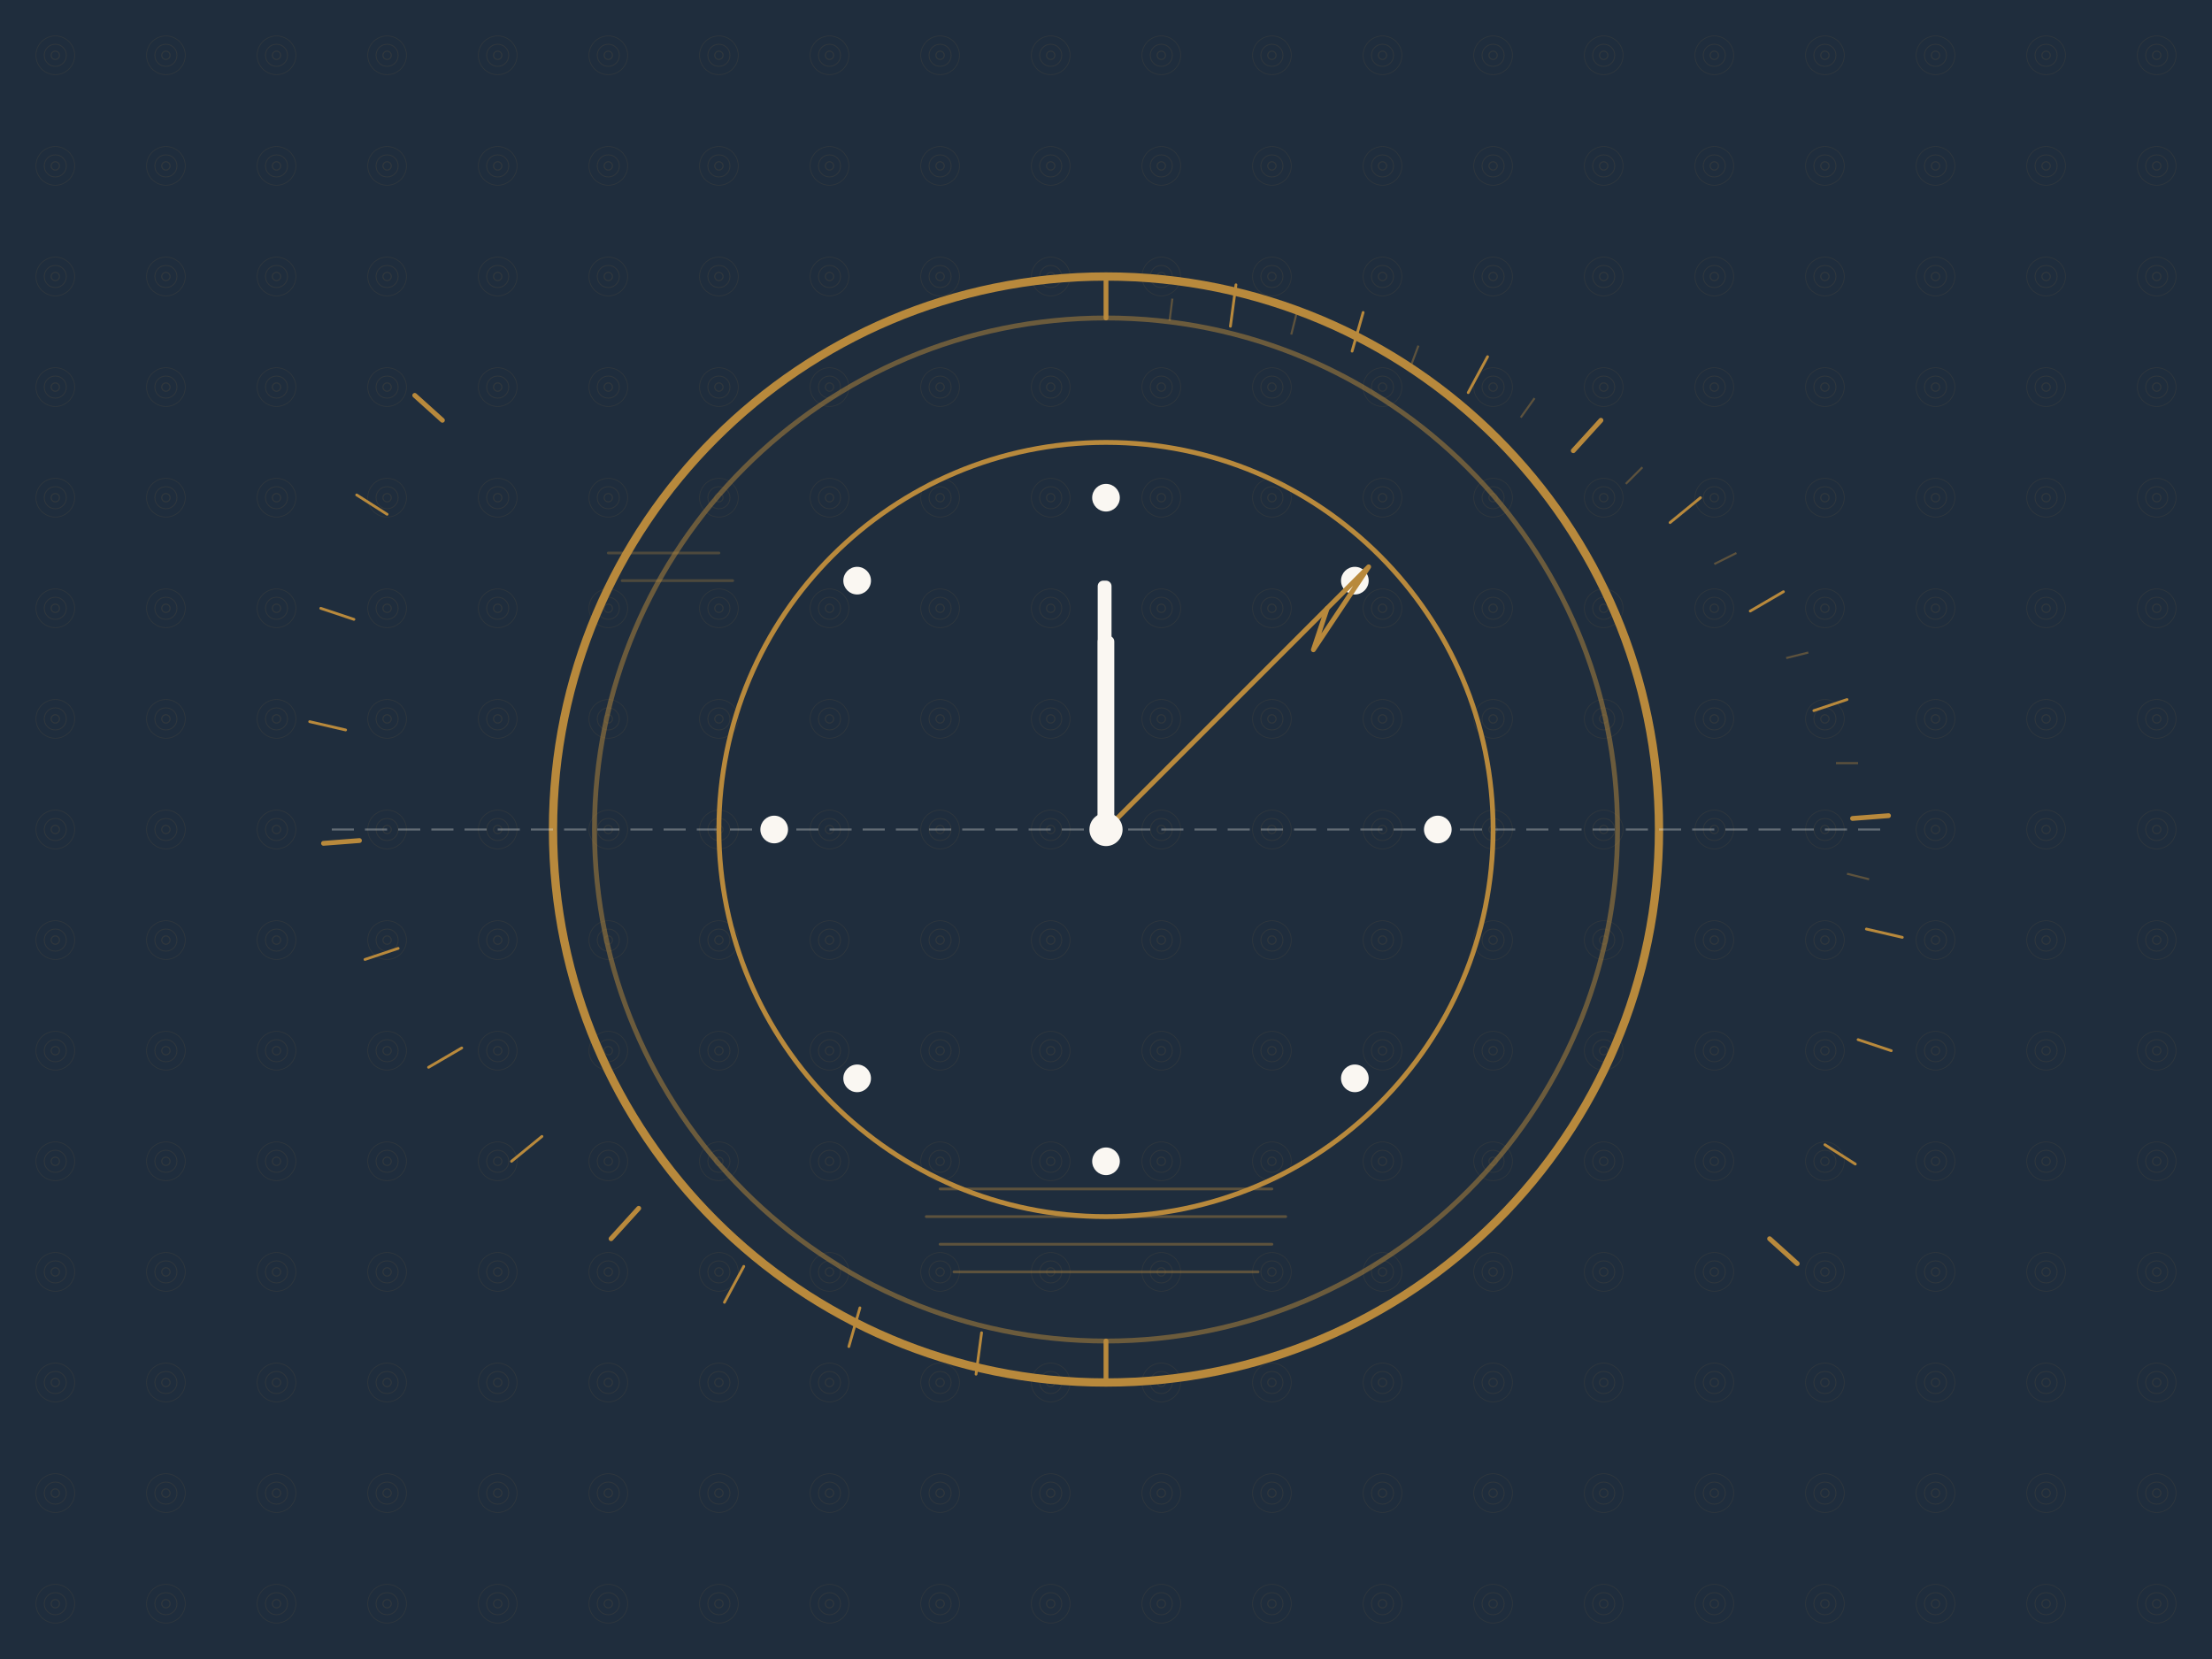
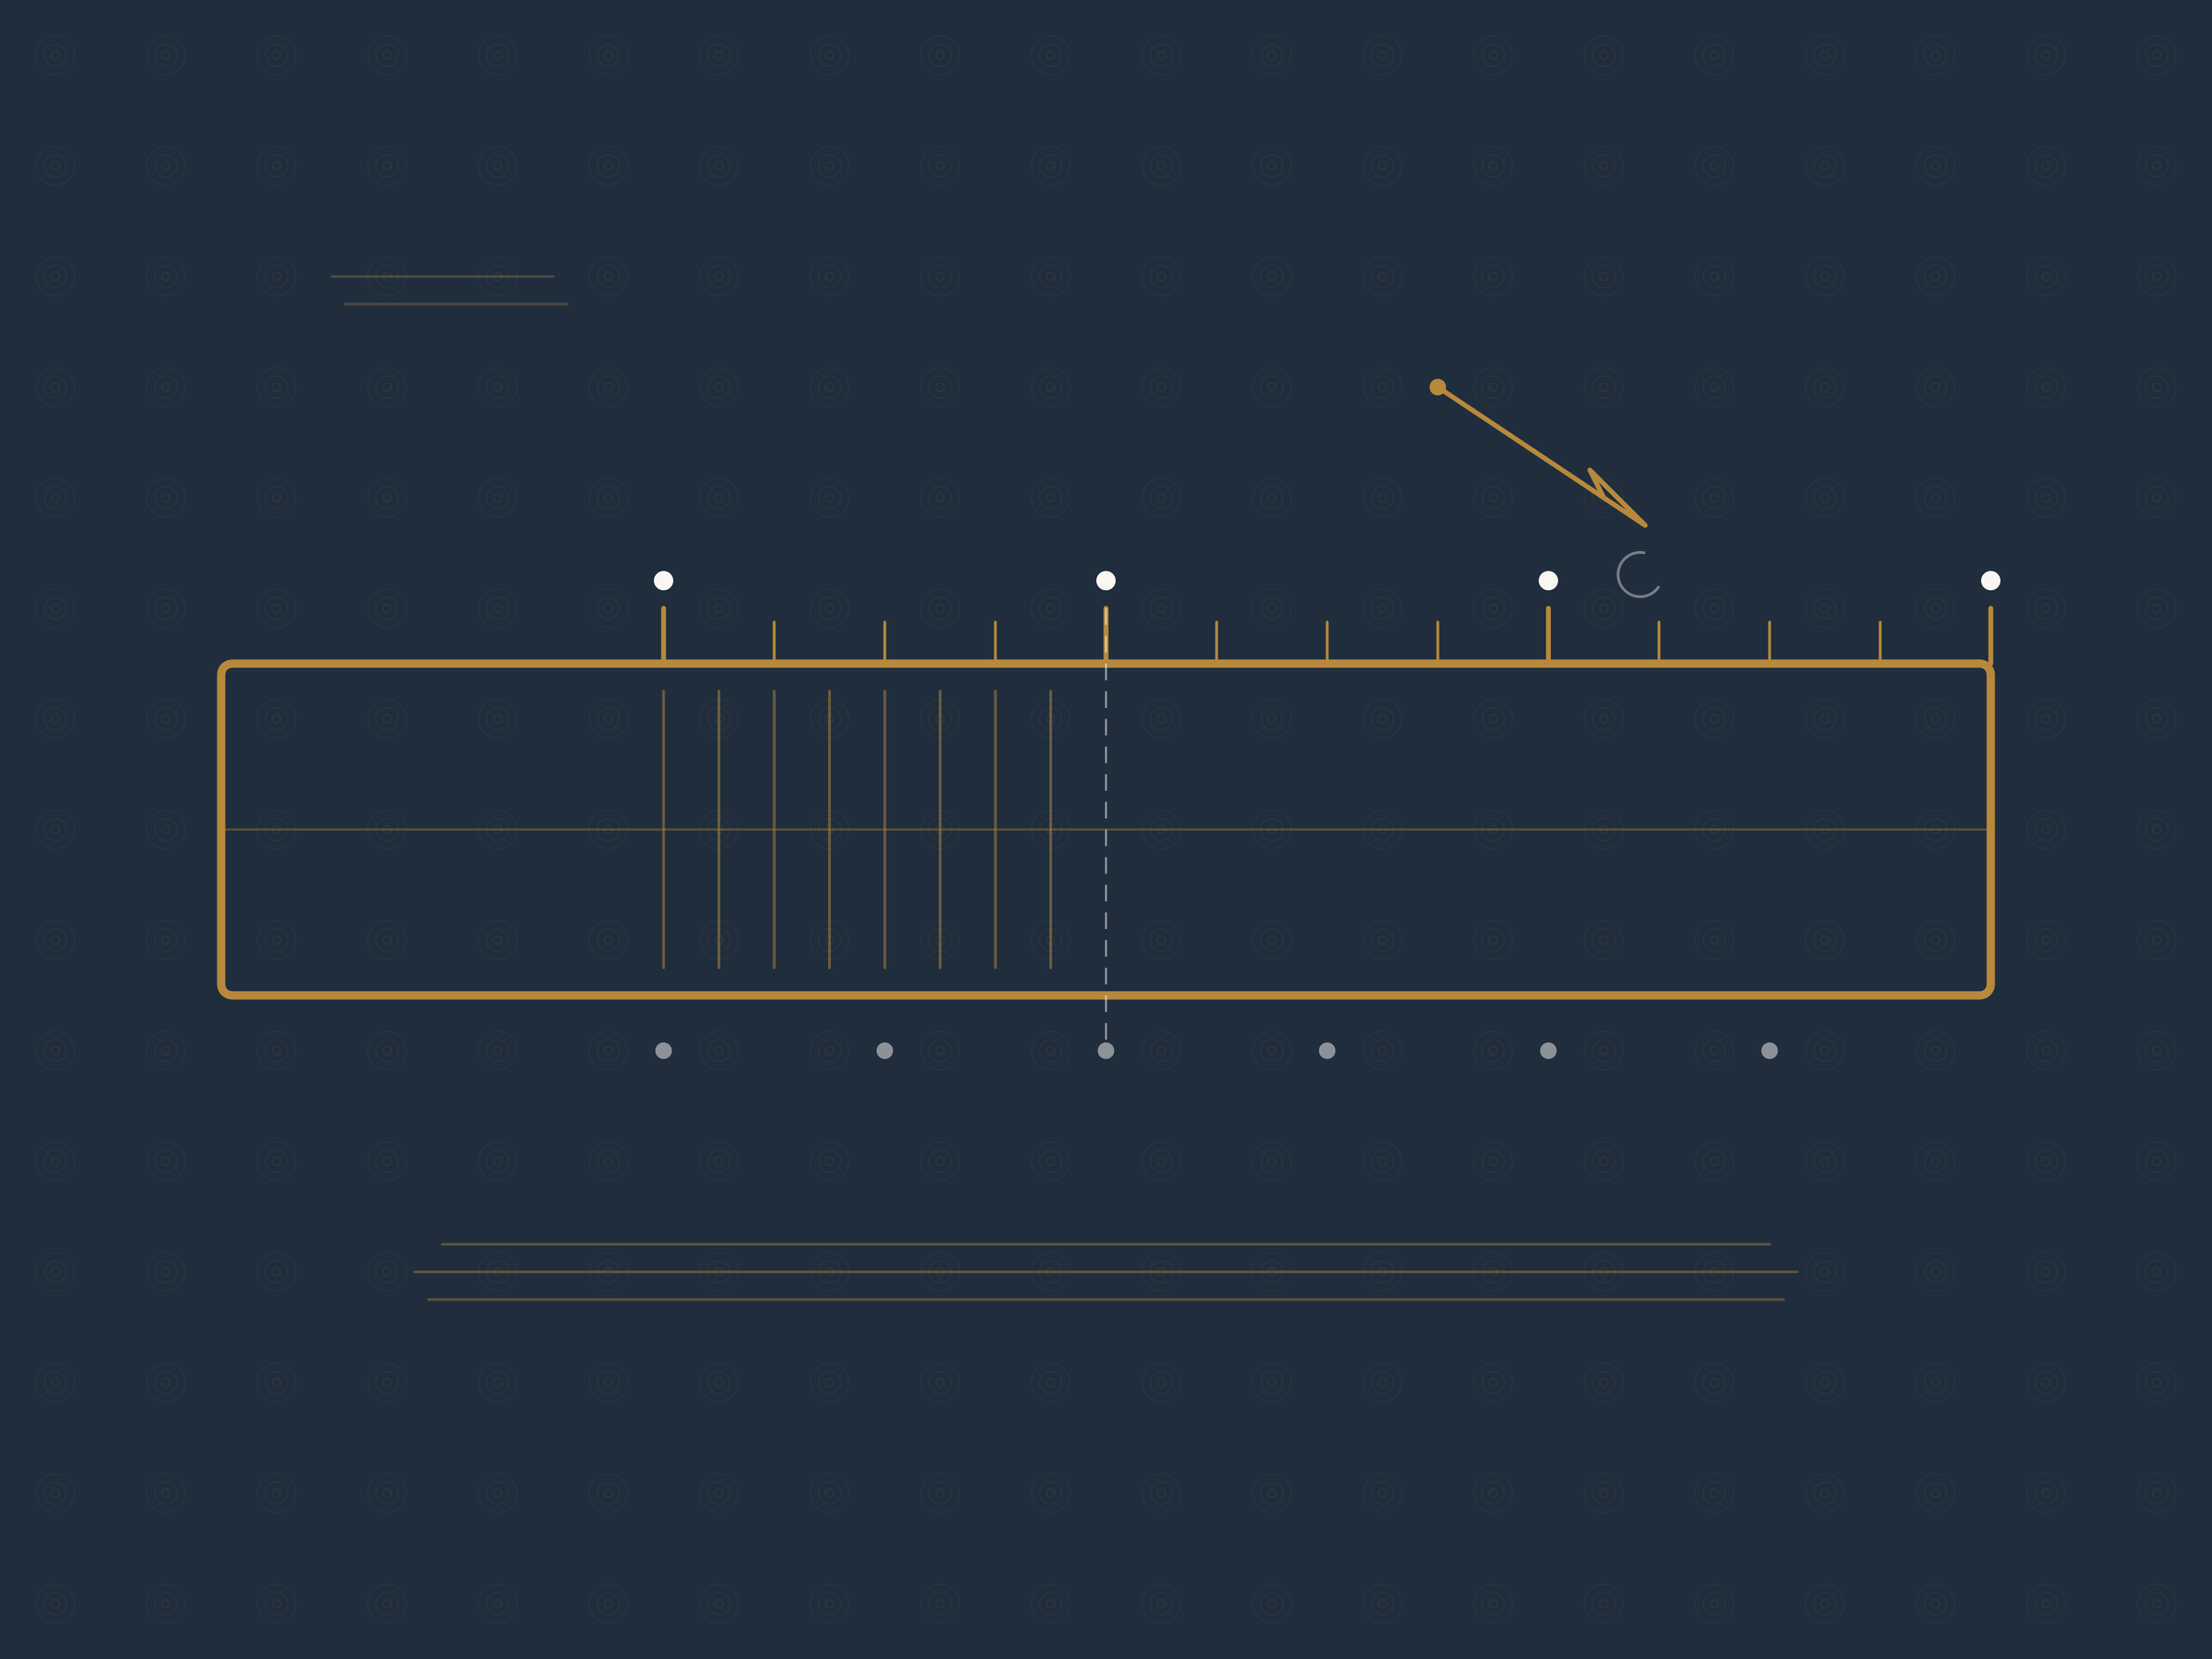
<svg xmlns="http://www.w3.org/2000/svg" viewBox="0 0 800 600" role="img">
  <defs>
    <pattern id="gui-rolex-gmt" width="40" height="40" patternUnits="userSpaceOnUse">
      <circle cx="20" cy="20" r="1.5" fill="none" stroke="#B8893C" stroke-width="0.4" opacity="0.11" />
      <circle cx="20" cy="20" r="4" fill="none" stroke="#B8893C" stroke-width="0.3" opacity="0.11" />
      <circle cx="20" cy="20" r="7" fill="none" stroke="#B8893C" stroke-width="0.25" opacity="0.11" />
    </pattern>
  </defs>
  <rect width="800" height="600" fill="#1F2D3D" />
  <rect width="800" height="600" fill="url(#gui-rolex-gmt)" />
-   <circle cx="400" cy="300" r="200" fill="none" stroke="#B8893C" stroke-width="3" />
-   <circle cx="400" cy="300" r="185" fill="none" stroke="#B8893C" stroke-width="1.75" opacity="0.5" />
-   <g stroke="#B8893C" stroke-linecap="round">
-     <line x1="400" y1="115" x2="400" y2="100" stroke-width="1.75" />
-     <line x1="445" y1="118" x2="447" y2="103" stroke-width="1" />
-     <line x1="489" y1="127" x2="493" y2="113" stroke-width="1" />
-     <line x1="531" y1="142" x2="538" y2="129" stroke-width="1" />
-     <line x1="569" y1="163" x2="579" y2="152" stroke-width="1.75" />
-     <line x1="604" y1="189" x2="615" y2="180" stroke-width="1" />
-     <line x1="633" y1="221" x2="645" y2="214" stroke-width="1" />
-     <line x1="656" y1="257" x2="668" y2="253" stroke-width="1" />
-     <line x1="670" y1="296" x2="683" y2="295" stroke-width="1.75" />
-     <line x1="675" y1="336" x2="688" y2="339" stroke-width="1" />
-     <line x1="672" y1="376" x2="684" y2="380" stroke-width="1" />
-     <line x1="660" y1="414" x2="671" y2="421" stroke-width="1" />
-     <line x1="640" y1="448" x2="650" y2="457" stroke-width="1.75" />
-   </g>
-   <g stroke="#B8893C" stroke-width="0.75" opacity="0.4">
-     <line x1="423" y1="116" x2="424" y2="108" />
-     <line x1="467" y1="121" x2="469" y2="113" />
-     <line x1="510" y1="133" x2="513" y2="125" />
-     <line x1="550" y1="151" x2="555" y2="144" />
-     <line x1="588" y1="175" x2="594" y2="169" />
-     <line x1="620" y1="204" x2="628" y2="200" />
-     <line x1="646" y1="238" x2="654" y2="236" />
-     <line x1="664" y1="276" x2="672" y2="276" />
-     <line x1="668" y1="316" x2="676" y2="318" />
+   <rect x="80" y="240" width="640" height="120" rx="4" fill="none" stroke="#B8893C" stroke-width="3" />
+   <line x1="80" y1="300" x2="720" y2="300" stroke="#B8893C" stroke-width="0.75" opacity="0.4" />
+   <g stroke="#B8893C" stroke-width="1" stroke-linecap="round" opacity="0.5">
+     <line x1="240" y1="250" x2="240" y2="350" />
+     <line x1="260" y1="250" x2="260" y2="350" />
+     <line x1="280" y1="250" x2="280" y2="350" />
+     <line x1="300" y1="250" x2="300" y2="350" />
+     <line x1="320" y1="250" x2="320" y2="350" />
+     <line x1="340" y1="250" x2="340" y2="350" />
+     <line x1="360" y1="250" x2="360" y2="350" />
+     <line x1="380" y1="250" x2="380" y2="350" />
  </g>
  <g stroke="#B8893C" stroke-linecap="round">
-     <line x1="400" y1="485" x2="400" y2="500" stroke-width="1.75" />
-     <line x1="355" y1="482" x2="353" y2="497" stroke-width="1" />
-     <line x1="311" y1="473" x2="307" y2="487" stroke-width="1" />
-     <line x1="269" y1="458" x2="262" y2="471" stroke-width="1" />
-     <line x1="231" y1="437" x2="221" y2="448" stroke-width="1.75" />
-     <line x1="196" y1="411" x2="185" y2="420" stroke-width="1" />
-     <line x1="167" y1="379" x2="155" y2="386" stroke-width="1" />
-     <line x1="144" y1="343" x2="132" y2="347" stroke-width="1" />
-     <line x1="130" y1="304" x2="117" y2="305" stroke-width="1.75" />
-     <line x1="125" y1="264" x2="112" y2="261" stroke-width="1" />
-     <line x1="128" y1="224" x2="116" y2="220" stroke-width="1" />
-     <line x1="140" y1="186" x2="129" y2="179" stroke-width="1" />
-     <line x1="160" y1="152" x2="150" y2="143" stroke-width="1.75" />
+     <line x1="240" y1="240" x2="240" y2="220" stroke-width="1.75" />
+     <line x1="280" y1="240" x2="280" y2="225" stroke-width="1" />
+     <line x1="320" y1="240" x2="320" y2="225" stroke-width="1" />
+     <line x1="360" y1="240" x2="360" y2="225" stroke-width="1" />
+     <line x1="400" y1="240" x2="400" y2="220" stroke-width="1.75" />
  </g>
-   <line x1="120" y1="300" x2="680" y2="300" stroke="#FAF7F2" stroke-width="0.75" opacity="0.3" stroke-dasharray="8 4" />
-   <circle cx="400" cy="300" r="140" fill="none" stroke="#B8893C" stroke-width="1.75" />
-   <circle cx="400" cy="180" r="5" fill="#FAF7F2" />
-   <circle cx="490" cy="210" r="5" fill="#FAF7F2" />
-   <circle cx="520" cy="300" r="5" fill="#FAF7F2" />
-   <circle cx="490" cy="390" r="5" fill="#FAF7F2" />
-   <circle cx="400" cy="420" r="5" fill="#FAF7F2" />
-   <circle cx="310" cy="390" r="5" fill="#FAF7F2" />
-   <circle cx="280" cy="300" r="5" fill="#FAF7F2" />
-   <circle cx="310" cy="210" r="5" fill="#FAF7F2" />
-   <rect x="397" y="230" width="6" height="70" rx="2" fill="#FAF7F2" />
-   <rect x="397" y="210" width="5" height="90" rx="2" fill="#FAF7F2" />
-   <line x1="400" y1="300" x2="480" y2="220" stroke="#B8893C" stroke-width="1.75" stroke-linecap="round" />
-   <path d="M 480 220 L 495 205 L 475 235 Z" fill="none" stroke="#B8893C" stroke-width="1.75" stroke-linejoin="round" />
-   <circle cx="400" cy="300" r="6" fill="#FAF7F2" />
+   <circle cx="240" cy="210" r="3.5" fill="#FAF7F2" />
+   <circle cx="400" cy="210" r="3.5" fill="#FAF7F2" />
+   <g stroke="#B8893C" stroke-linecap="round">
+     <line x1="440" y1="240" x2="440" y2="225" stroke-width="1" />
+     <line x1="480" y1="240" x2="480" y2="225" stroke-width="1" />
+     <line x1="520" y1="240" x2="520" y2="225" stroke-width="1" />
+     <line x1="560" y1="240" x2="560" y2="220" stroke-width="1.75" />
+     <line x1="600" y1="240" x2="600" y2="225" stroke-width="1" />
+     <line x1="640" y1="240" x2="640" y2="225" stroke-width="1" />
+     <line x1="680" y1="240" x2="680" y2="225" stroke-width="1" />
+     <line x1="720" y1="240" x2="720" y2="220" stroke-width="1.75" />
+   </g>
+   <circle cx="560" cy="210" r="3.5" fill="#FAF7F2" />
+   <circle cx="720" cy="210" r="3.5" fill="#FAF7F2" />
+   <path d="M 595 200 A 8 8 0 1 0 600 212" fill="none" stroke="#FAF7F2" stroke-width="1" opacity="0.4" />
+   <line x1="400" y1="220" x2="400" y2="380" stroke="#FAF7F2" stroke-width="0.75" stroke-dasharray="6 4" opacity="0.5" />
+   <g transform="translate(520 140)">
+     <line x1="0" y1="0" x2="60" y2="40" stroke="#B8893C" stroke-width="1.75" stroke-linecap="round" />
+     <path d="M 60 40 L 75 50 L 55 30 Z" fill="none" stroke="#B8893C" stroke-width="1.75" stroke-linejoin="round" />
+     <circle cx="0" cy="0" r="3" fill="#B8893C" />
+   </g>
+   <circle cx="240" cy="380" r="3" fill="#FAF7F2" opacity="0.5" />
+   <circle cx="320" cy="380" r="3" fill="#FAF7F2" opacity="0.5" />
+   <circle cx="400" cy="380" r="3" fill="#FAF7F2" opacity="0.5" />
+   <circle cx="480" cy="380" r="3" fill="#FAF7F2" opacity="0.5" />
+   <circle cx="560" cy="380" r="3" fill="#FAF7F2" opacity="0.5" />
+   <circle cx="640" cy="380" r="3" fill="#FAF7F2" opacity="0.5" />
  <g stroke="#B8893C" stroke-width="1" stroke-linecap="round">
-     <line x1="340" y1="430" x2="460" y2="430" opacity="0.4" />
-     <line x1="335" y1="440" x2="465" y2="440" opacity="0.4" />
-     <line x1="340" y1="450" x2="460" y2="450" opacity="0.4" />
-     <line x1="345" y1="460" x2="455" y2="460" opacity="0.4" />
+     <line x1="160" y1="450" x2="640" y2="450" opacity="0.4" />
+     <line x1="150" y1="460" x2="650" y2="460" opacity="0.4" />
+     <line x1="155" y1="470" x2="645" y2="470" opacity="0.4" />
  </g>
  <g stroke="#B8893C" stroke-width="1" stroke-linecap="round" opacity="0.3">
-     <line x1="220" y1="200" x2="260" y2="200" />
-     <line x1="225" y1="210" x2="265" y2="210" />
+     <line x1="120" y1="100" x2="200" y2="100" />
+     <line x1="125" y1="110" x2="205" y2="110" />
  </g>
</svg>
